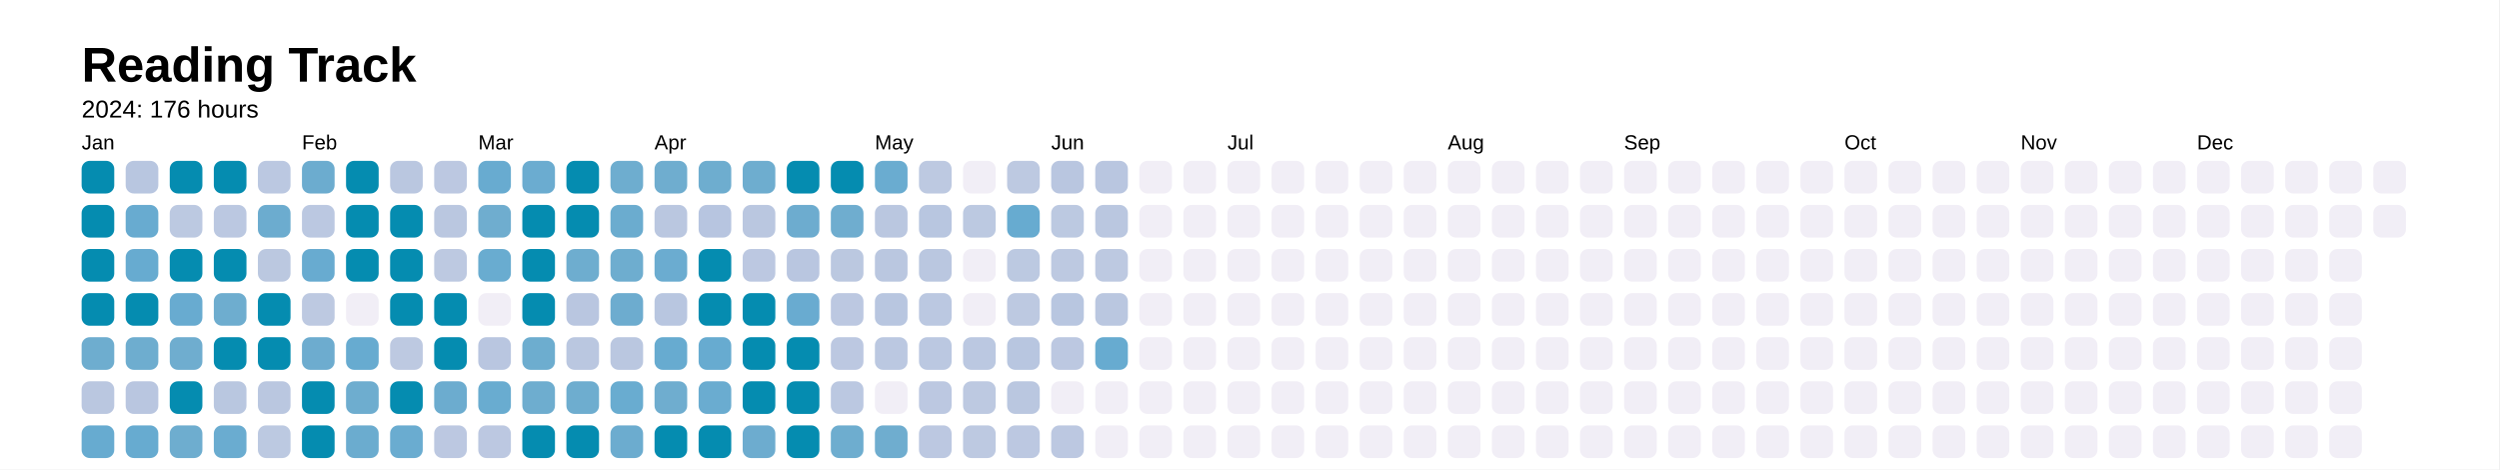
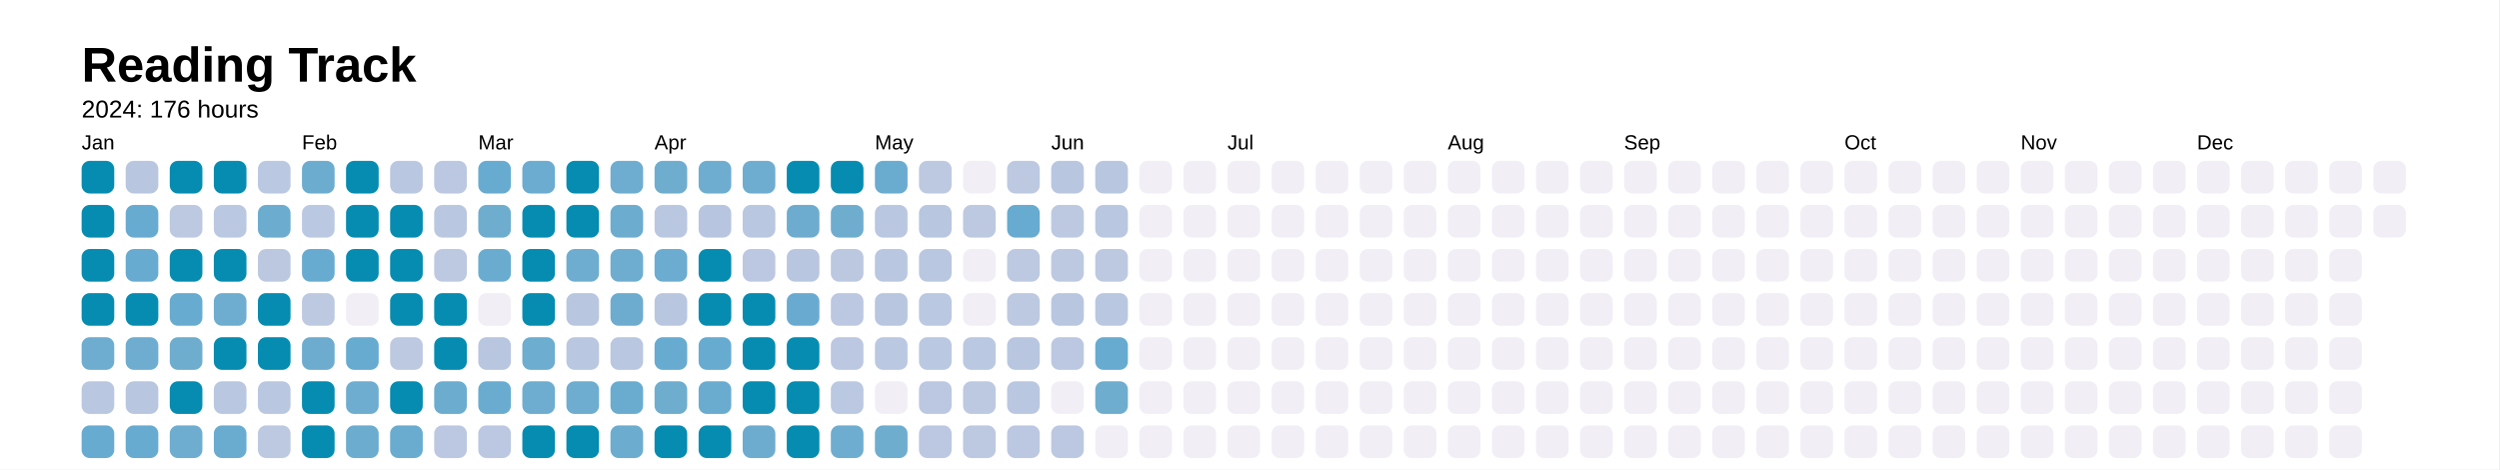
<svg xmlns="http://www.w3.org/2000/svg" baseProfile="full" height="57.5mm" version="1.1" viewBox="0,0,306.2,57.5" width="306.2mm">
  <defs />
  <rect fill="#FFFFFF" height="57.5" width="306.2" x="0" y="0" />
  <text fill="#000000" style="font-size:6px; font-family:Arial; font-weight:bold;" x="10" y="10">Reading Track</text>
  <text fill="#000000" style="font-size:3px; font-family:Arial;" x="10" y="14.4">2024: 176 hours</text>
  <text fill="#000000" style="font-size:2.5px; font-family:Arial" x="10" y="18.3">Jan</text>
  <rect fill="#058cb0" height="4" rx="1" ry="1" width="4" x="10" y="19.7" />
  <rect fill="#058cb0" height="4" rx="1" ry="1" width="4" x="10" y="25.1" />
  <rect fill="#058cb0" height="4" rx="1" ry="1" width="4" x="10" y="30.5" />
  <rect fill="#058cb0" height="4" rx="1" ry="1" width="4" x="10" y="35.9" />
  <rect fill="#6eadcf" height="4" rx="1" ry="1" width="4" x="10" y="41.3" />
  <rect fill="#bac7e0" height="4" rx="1" ry="1" width="4" x="10" y="46.7" />
  <rect fill="#67abd0" height="4" rx="1" ry="1" width="4" x="10" y="52.1" />
  <rect fill="#b8c6e0" height="4" rx="1" ry="1" width="4" x="15.4" y="19.7" />
  <rect fill="#68abd0" height="4" rx="1" ry="1" width="4" x="15.4" y="25.1" />
  <rect fill="#67abd0" height="4" rx="1" ry="1" width="4" x="15.4" y="30.5" />
  <rect fill="#058cb0" height="4" rx="1" ry="1" width="4" x="15.4" y="35.9" />
  <rect fill="#6eadcf" height="4" rx="1" ry="1" width="4" x="15.4" y="41.3" />
  <rect fill="#b9c6e0" height="4" rx="1" ry="1" width="4" x="15.4" y="46.7" />
  <rect fill="#67abd0" height="4" rx="1" ry="1" width="4" x="15.4" y="52.1" />
  <rect fill="#058cb0" height="4" rx="1" ry="1" width="4" x="20.8" y="19.7" />
  <rect fill="#bcc9e1" height="4" rx="1" ry="1" width="4" x="20.8" y="25.1" />
  <rect fill="#058cb0" height="4" rx="1" ry="1" width="4" x="20.8" y="30.5" />
  <rect fill="#68abd0" height="4" rx="1" ry="1" width="4" x="20.8" y="35.9" />
  <rect fill="#6fadcf" height="4" rx="1" ry="1" width="4" x="20.8" y="41.3" />
  <rect fill="#058cb0" height="4" rx="1" ry="1" width="4" x="20.8" y="46.7" />
  <rect fill="#6eadcf" height="4" rx="1" ry="1" width="4" x="20.8" y="52.1" />
  <rect fill="#058cb0" height="4" rx="1" ry="1" width="4" x="26.2" y="19.7" />
  <rect fill="#bbc8e1" height="4" rx="1" ry="1" width="4" x="26.2" y="25.1" />
  <rect fill="#058cb0" height="4" rx="1" ry="1" width="4" x="26.2" y="30.5" />
  <rect fill="#6eadcf" height="4" rx="1" ry="1" width="4" x="26.2" y="35.9" />
  <rect fill="#058cb0" height="4" rx="1" ry="1" width="4" x="26.2" y="41.3" />
  <rect fill="#b9c7e0" height="4" rx="1" ry="1" width="4" x="26.2" y="46.7" />
  <rect fill="#6aacd0" height="4" rx="1" ry="1" width="4" x="26.2" y="52.1" />
  <rect fill="#bbc8e1" height="4" rx="1" ry="1" width="4" x="31.6" y="19.7" />
  <rect fill="#6caccf" height="4" rx="1" ry="1" width="4" x="31.6" y="25.1" />
  <rect fill="#bbc8e0" height="4" rx="1" ry="1" width="4" x="31.6" y="30.5" />
  <rect fill="#058cb0" height="4" rx="1" ry="1" width="4" x="31.6" y="35.9" />
  <rect fill="#058cb0" height="4" rx="1" ry="1" width="4" x="31.6" y="41.3" />
  <rect fill="#bac7e0" height="4" rx="1" ry="1" width="4" x="31.6" y="46.7" />
  <rect fill="#bcc9e1" height="4" rx="1" ry="1" width="4" x="31.6" y="52.1" />
  <text fill="#000000" style="font-size:2.5px; font-family:Arial" x="37.0" y="18.3">Feb</text>
  <rect fill="#6caccf" height="4" rx="1" ry="1" width="4" x="37.0" y="19.7" />
  <rect fill="#bbc8e1" height="4" rx="1" ry="1" width="4" x="37.0" y="25.1" />
  <rect fill="#68abd0" height="4" rx="1" ry="1" width="4" x="37.0" y="30.5" />
  <rect fill="#bdc9e1" height="4" rx="1" ry="1" width="4" x="37.0" y="35.9" />
  <rect fill="#6daccf" height="4" rx="1" ry="1" width="4" x="37.0" y="41.3" />
  <rect fill="#058cb0" height="4" rx="1" ry="1" width="4" x="37.0" y="46.7" />
  <rect fill="#058cb0" height="4" rx="1" ry="1" width="4" x="37.0" y="52.1" />
  <rect fill="#058cb0" height="4" rx="1" ry="1" width="4" x="42.4" y="19.7" />
  <rect fill="#058cb0" height="4" rx="1" ry="1" width="4" x="42.4" y="25.1" />
  <rect fill="#058cb0" height="4" rx="1" ry="1" width="4" x="42.4" y="30.5" />
  <rect fill="#f1eef6" height="4" rx="1" ry="1" width="4" x="42.4" y="35.9" />
  <rect fill="#67abd0" height="4" rx="1" ry="1" width="4" x="42.4" y="41.3" />
  <rect fill="#6eadcf" height="4" rx="1" ry="1" width="4" x="42.4" y="46.7" />
  <rect fill="#6baccf" height="4" rx="1" ry="1" width="4" x="42.4" y="52.1" />
  <rect fill="#bac7e0" height="4" rx="1" ry="1" width="4" x="47.8" y="19.7" />
  <rect fill="#058cb0" height="4" rx="1" ry="1" width="4" x="47.8" y="25.1" />
  <rect fill="#058cb0" height="4" rx="1" ry="1" width="4" x="47.8" y="30.5" />
  <rect fill="#058cb0" height="4" rx="1" ry="1" width="4" x="47.8" y="35.9" />
  <rect fill="#bdc9e1" height="4" rx="1" ry="1" width="4" x="47.8" y="41.3" />
  <rect fill="#058cb0" height="4" rx="1" ry="1" width="4" x="47.8" y="46.7" />
  <rect fill="#6aacd0" height="4" rx="1" ry="1" width="4" x="47.8" y="52.1" />
  <rect fill="#bcc8e1" height="4" rx="1" ry="1" width="4" x="53.2" y="19.7" />
  <rect fill="#bac7e0" height="4" rx="1" ry="1" width="4" x="53.2" y="25.1" />
  <rect fill="#bdc9e1" height="4" rx="1" ry="1" width="4" x="53.2" y="30.5" />
  <rect fill="#058cb0" height="4" rx="1" ry="1" width="4" x="53.2" y="35.9" />
  <rect fill="#058cb0" height="4" rx="1" ry="1" width="4" x="53.2" y="41.3" />
  <rect fill="#6caccf" height="4" rx="1" ry="1" width="4" x="53.2" y="46.7" />
  <rect fill="#bcc8e1" height="4" rx="1" ry="1" width="4" x="53.2" y="52.1" />
  <text fill="#000000" style="font-size:2.5px; font-family:Arial" x="58.6" y="18.3">Mar</text>
  <rect fill="#68abd0" height="4" rx="1" ry="1" width="4" x="58.6" y="19.7" />
  <rect fill="#6fadcf" height="4" rx="1" ry="1" width="4" x="58.6" y="25.1" />
  <rect fill="#69acd0" height="4" rx="1" ry="1" width="4" x="58.6" y="30.5" />
  <rect fill="#f1eef6" height="4" rx="1" ry="1" width="4" x="58.6" y="35.9" />
  <rect fill="#b9c6e0" height="4" rx="1" ry="1" width="4" x="58.6" y="41.3" />
  <rect fill="#69acd0" height="4" rx="1" ry="1" width="4" x="58.6" y="46.7" />
  <rect fill="#bcc8e1" height="4" rx="1" ry="1" width="4" x="58.6" y="52.1" />
  <rect fill="#6bacd0" height="4" rx="1" ry="1" width="4" x="64" y="19.7" />
  <rect fill="#058cb0" height="4" rx="1" ry="1" width="4" x="64" y="25.1" />
  <rect fill="#058cb0" height="4" rx="1" ry="1" width="4" x="64" y="30.5" />
  <rect fill="#058cb0" height="4" rx="1" ry="1" width="4" x="64" y="35.9" />
  <rect fill="#6dadcf" height="4" rx="1" ry="1" width="4" x="64" y="41.3" />
  <rect fill="#6eadcf" height="4" rx="1" ry="1" width="4" x="64" y="46.7" />
  <rect fill="#058cb0" height="4" rx="1" ry="1" width="4" x="64" y="52.1" />
  <rect fill="#058cb0" height="4" rx="1" ry="1" width="4" x="69.4" y="19.7" />
  <rect fill="#058cb0" height="4" rx="1" ry="1" width="4" x="69.4" y="25.1" />
  <rect fill="#6eadcf" height="4" rx="1" ry="1" width="4" x="69.4" y="30.5" />
  <rect fill="#b9c6e0" height="4" rx="1" ry="1" width="4" x="69.4" y="35.9" />
  <rect fill="#bac7e0" height="4" rx="1" ry="1" width="4" x="69.4" y="41.3" />
  <rect fill="#6eadcf" height="4" rx="1" ry="1" width="4" x="69.4" y="46.7" />
  <rect fill="#058cb0" height="4" rx="1" ry="1" width="4" x="69.4" y="52.1" />
  <rect fill="#6eadcf" height="4" rx="1" ry="1" width="4" x="74.8" y="19.7" />
  <rect fill="#6baccf" height="4" rx="1" ry="1" width="4" x="74.8" y="25.1" />
  <rect fill="#6eadcf" height="4" rx="1" ry="1" width="4" x="74.8" y="30.5" />
  <rect fill="#6daccf" height="4" rx="1" ry="1" width="4" x="74.8" y="35.9" />
  <rect fill="#bac7e0" height="4" rx="1" ry="1" width="4" x="74.8" y="41.3" />
  <rect fill="#69acd0" height="4" rx="1" ry="1" width="4" x="74.8" y="46.7" />
  <rect fill="#6caccf" height="4" rx="1" ry="1" width="4" x="74.8" y="52.1" />
  <text fill="#000000" style="font-size:2.5px; font-family:Arial" x="80.2" y="18.3">Apr</text>
  <rect fill="#6fadcf" height="4" rx="1" ry="1" width="4" x="80.2" y="19.7" />
  <rect fill="#bac7e0" height="4" rx="1" ry="1" width="4" x="80.2" y="25.1" />
  <rect fill="#6bacd0" height="4" rx="1" ry="1" width="4" x="80.2" y="30.5" />
  <rect fill="#b8c6e0" height="4" rx="1" ry="1" width="4" x="80.2" y="35.9" />
  <rect fill="#67abd0" height="4" rx="1" ry="1" width="4" x="80.2" y="41.3" />
  <rect fill="#6fadcf" height="4" rx="1" ry="1" width="4" x="80.2" y="46.7" />
  <rect fill="#058cb0" height="4" rx="1" ry="1" width="4" x="80.2" y="52.1" />
  <rect fill="#6eadcf" height="4" rx="1" ry="1" width="4" x="85.6" y="19.7" />
  <rect fill="#b7c5e0" height="4" rx="1" ry="1" width="4" x="85.6" y="25.1" />
  <rect fill="#058cb0" height="4" rx="1" ry="1" width="4" x="85.6" y="30.5" />
  <rect fill="#058cb0" height="4" rx="1" ry="1" width="4" x="85.6" y="35.9" />
  <rect fill="#67abd0" height="4" rx="1" ry="1" width="4" x="85.6" y="41.3" />
  <rect fill="#6aacd0" height="4" rx="1" ry="1" width="4" x="85.6" y="46.7" />
  <rect fill="#058cb0" height="4" rx="1" ry="1" width="4" x="85.6" y="52.1" />
  <rect fill="#6eadcf" height="4" rx="1" ry="1" width="4" x="91" y="19.7" />
  <rect fill="#bac7e0" height="4" rx="1" ry="1" width="4" x="91" y="25.1" />
  <rect fill="#bcc8e1" height="4" rx="1" ry="1" width="4" x="91" y="30.5" />
  <rect fill="#058cb0" height="4" rx="1" ry="1" width="4" x="91" y="35.9" />
  <rect fill="#058cb0" height="4" rx="1" ry="1" width="4" x="91" y="41.3" />
  <rect fill="#058cb0" height="4" rx="1" ry="1" width="4" x="91" y="46.7" />
  <rect fill="#6daccf" height="4" rx="1" ry="1" width="4" x="91" y="52.1" />
  <rect fill="#058cb0" height="4" rx="1" ry="1" width="4" x="96.4" y="19.7" />
  <rect fill="#6daccf" height="4" rx="1" ry="1" width="4" x="96.4" y="25.1" />
  <rect fill="#b9c6e0" height="4" rx="1" ry="1" width="4" x="96.4" y="30.5" />
  <rect fill="#69abd0" height="4" rx="1" ry="1" width="4" x="96.4" y="35.9" />
  <rect fill="#058cb0" height="4" rx="1" ry="1" width="4" x="96.4" y="41.3" />
  <rect fill="#058cb0" height="4" rx="1" ry="1" width="4" x="96.4" y="46.7" />
  <rect fill="#058cb0" height="4" rx="1" ry="1" width="4" x="96.4" y="52.1" />
  <rect fill="#058cb0" height="4" rx="1" ry="1" width="4" x="101.8" y="19.7" />
  <rect fill="#6fadcf" height="4" rx="1" ry="1" width="4" x="101.8" y="25.1" />
  <rect fill="#bbc8e0" height="4" rx="1" ry="1" width="4" x="101.8" y="30.5" />
  <rect fill="#bcc8e1" height="4" rx="1" ry="1" width="4" x="101.8" y="35.9" />
  <rect fill="#bcc8e1" height="4" rx="1" ry="1" width="4" x="101.8" y="41.3" />
  <rect fill="#bbc8e1" height="4" rx="1" ry="1" width="4" x="101.8" y="46.7" />
  <rect fill="#6eadcf" height="4" rx="1" ry="1" width="4" x="101.8" y="52.1" />
  <text fill="#000000" style="font-size:2.5px; font-family:Arial" x="107.2" y="18.3">May</text>
  <rect fill="#6aacd0" height="4" rx="1" ry="1" width="4" x="107.2" y="19.7" />
  <rect fill="#bac7e0" height="4" rx="1" ry="1" width="4" x="107.2" y="25.1" />
  <rect fill="#bac7e0" height="4" rx="1" ry="1" width="4" x="107.2" y="30.5" />
  <rect fill="#b8c6e0" height="4" rx="1" ry="1" width="4" x="107.2" y="35.9" />
  <rect fill="#bbc8e1" height="4" rx="1" ry="1" width="4" x="107.2" y="41.3" />
  <rect fill="#f1eef6" height="4" rx="1" ry="1" width="4" x="107.2" y="46.7" />
  <rect fill="#6fadcf" height="4" rx="1" ry="1" width="4" x="107.2" y="52.1" />
  <rect fill="#bdc9e1" height="4" rx="1" ry="1" width="4" x="112.6" y="19.7" />
  <rect fill="#b8c6e0" height="4" rx="1" ry="1" width="4" x="112.6" y="25.1" />
  <rect fill="#bac7e0" height="4" rx="1" ry="1" width="4" x="112.6" y="30.5" />
  <rect fill="#bbc8e1" height="4" rx="1" ry="1" width="4" x="112.6" y="35.9" />
  <rect fill="#bbc8e1" height="4" rx="1" ry="1" width="4" x="112.6" y="41.3" />
  <rect fill="#bcc8e1" height="4" rx="1" ry="1" width="4" x="112.6" y="46.7" />
  <rect fill="#bcc8e1" height="4" rx="1" ry="1" width="4" x="112.6" y="52.1" />
  <rect fill="#f1eef6" height="4" rx="1" ry="1" width="4" x="118" y="19.7" />
  <rect fill="#bcc9e1" height="4" rx="1" ry="1" width="4" x="118" y="25.1" />
  <rect fill="#f1eef6" height="4" rx="1" ry="1" width="4" x="118" y="30.5" />
  <rect fill="#f1eef6" height="4" rx="1" ry="1" width="4" x="118" y="35.9" />
  <rect fill="#bbc8e1" height="4" rx="1" ry="1" width="4" x="118" y="41.3" />
  <rect fill="#bdc9e1" height="4" rx="1" ry="1" width="4" x="118" y="46.7" />
  <rect fill="#bdc9e1" height="4" rx="1" ry="1" width="4" x="118" y="52.1" />
  <rect fill="#bdc9e1" height="4" rx="1" ry="1" width="4" x="123.4" y="19.7" />
  <rect fill="#67abd0" height="4" rx="1" ry="1" width="4" x="123.4" y="25.1" />
  <rect fill="#bcc9e1" height="4" rx="1" ry="1" width="4" x="123.4" y="30.5" />
  <rect fill="#bdc9e1" height="4" rx="1" ry="1" width="4" x="123.4" y="35.9" />
  <rect fill="#b8c6e0" height="4" rx="1" ry="1" width="4" x="123.4" y="41.3" />
  <rect fill="#bac7e0" height="4" rx="1" ry="1" width="4" x="123.4" y="46.7" />
  <rect fill="#bcc8e1" height="4" rx="1" ry="1" width="4" x="123.4" y="52.1" />
  <text fill="#000000" style="font-size:2.5px; font-family:Arial" x="128.8" y="18.3">Jun</text>
  <rect fill="#b9c6e0" height="4" rx="1" ry="1" width="4" x="128.8" y="19.7" />
  <rect fill="#bcc9e1" height="4" rx="1" ry="1" width="4" x="128.8" y="25.1" />
  <rect fill="#bdc9e1" height="4" rx="1" ry="1" width="4" x="128.8" y="30.5" />
  <rect fill="#b8c6e0" height="4" rx="1" ry="1" width="4" x="128.8" y="35.9" />
  <rect fill="#bcc8e1" height="4" rx="1" ry="1" width="4" x="128.8" y="41.3" />
  <rect fill="#f1eef6" height="4" rx="1" ry="1" width="4" x="128.8" y="46.7" />
  <rect fill="#bcc8e1" height="4" rx="1" ry="1" width="4" x="128.8" y="52.1" />
  <rect fill="#b9c6e0" height="4" rx="1" ry="1" width="4" x="134.2" y="19.7" />
  <rect fill="#bac7e0" height="4" rx="1" ry="1" width="4" x="134.2" y="25.1" />
  <rect fill="#bdc9e1" height="4" rx="1" ry="1" width="4" x="134.2" y="30.5" />
  <rect fill="#bac7e0" height="4" rx="1" ry="1" width="4" x="134.2" y="35.9" />
  <rect fill="#67abd0" height="4" rx="1" ry="1" width="4" x="134.2" y="41.3" />
-   <rect fill="#f1eef6" height="4" rx="1" ry="1" width="4" x="134.2" y="46.7" />
+   <rect fill="#6fadcf" height="4" rx="1" ry="1" width="4" x="134.2" y="46.7" />
  <rect fill="#f1eef6" height="4" rx="1" ry="1" width="4" x="134.2" y="52.1" />
  <rect fill="#f1eef6" height="4" rx="1" ry="1" width="4" x="139.6" y="19.7" />
  <rect fill="#f1eef6" height="4" rx="1" ry="1" width="4" x="139.6" y="25.1" />
  <rect fill="#f1eef6" height="4" rx="1" ry="1" width="4" x="139.6" y="30.5" />
  <rect fill="#f1eef6" height="4" rx="1" ry="1" width="4" x="139.6" y="35.9" />
  <rect fill="#f1eef6" height="4" rx="1" ry="1" width="4" x="139.6" y="41.3" />
  <rect fill="#f1eef6" height="4" rx="1" ry="1" width="4" x="139.6" y="46.7" />
  <rect fill="#f1eef6" height="4" rx="1" ry="1" width="4" x="139.6" y="52.1" />
  <rect fill="#f1eef6" height="4" rx="1" ry="1" width="4" x="145" y="19.7" />
  <rect fill="#f1eef6" height="4" rx="1" ry="1" width="4" x="145" y="25.1" />
  <rect fill="#f1eef6" height="4" rx="1" ry="1" width="4" x="145" y="30.5" />
  <rect fill="#f1eef6" height="4" rx="1" ry="1" width="4" x="145" y="35.9" />
  <rect fill="#f1eef6" height="4" rx="1" ry="1" width="4" x="145" y="41.3" />
  <rect fill="#f1eef6" height="4" rx="1" ry="1" width="4" x="145" y="46.7" />
  <rect fill="#f1eef6" height="4" rx="1" ry="1" width="4" x="145" y="52.1" />
  <text fill="#000000" style="font-size:2.5px; font-family:Arial" x="150.4" y="18.3">Jul</text>
  <rect fill="#f1eef6" height="4" rx="1" ry="1" width="4" x="150.4" y="19.7" />
  <rect fill="#f1eef6" height="4" rx="1" ry="1" width="4" x="150.4" y="25.1" />
  <rect fill="#f1eef6" height="4" rx="1" ry="1" width="4" x="150.4" y="30.5" />
  <rect fill="#f1eef6" height="4" rx="1" ry="1" width="4" x="150.4" y="35.9" />
  <rect fill="#f1eef6" height="4" rx="1" ry="1" width="4" x="150.4" y="41.3" />
  <rect fill="#f1eef6" height="4" rx="1" ry="1" width="4" x="150.4" y="46.7" />
  <rect fill="#f1eef6" height="4" rx="1" ry="1" width="4" x="150.4" y="52.1" />
  <rect fill="#f1eef6" height="4" rx="1" ry="1" width="4" x="155.8" y="19.7" />
  <rect fill="#f1eef6" height="4" rx="1" ry="1" width="4" x="155.8" y="25.1" />
  <rect fill="#f1eef6" height="4" rx="1" ry="1" width="4" x="155.8" y="30.5" />
  <rect fill="#f1eef6" height="4" rx="1" ry="1" width="4" x="155.8" y="35.9" />
  <rect fill="#f1eef6" height="4" rx="1" ry="1" width="4" x="155.8" y="41.3" />
  <rect fill="#f1eef6" height="4" rx="1" ry="1" width="4" x="155.8" y="46.7" />
  <rect fill="#f1eef6" height="4" rx="1" ry="1" width="4" x="155.8" y="52.1" />
  <rect fill="#f1eef6" height="4" rx="1" ry="1" width="4" x="161.2" y="19.7" />
  <rect fill="#f1eef6" height="4" rx="1" ry="1" width="4" x="161.2" y="25.1" />
  <rect fill="#f1eef6" height="4" rx="1" ry="1" width="4" x="161.2" y="30.5" />
  <rect fill="#f1eef6" height="4" rx="1" ry="1" width="4" x="161.2" y="35.9" />
  <rect fill="#f1eef6" height="4" rx="1" ry="1" width="4" x="161.2" y="41.3" />
  <rect fill="#f1eef6" height="4" rx="1" ry="1" width="4" x="161.2" y="46.7" />
  <rect fill="#f1eef6" height="4" rx="1" ry="1" width="4" x="161.2" y="52.1" />
  <rect fill="#f1eef6" height="4" rx="1" ry="1" width="4" x="166.6" y="19.7" />
  <rect fill="#f1eef6" height="4" rx="1" ry="1" width="4" x="166.6" y="25.1" />
  <rect fill="#f1eef6" height="4" rx="1" ry="1" width="4" x="166.6" y="30.5" />
  <rect fill="#f1eef6" height="4" rx="1" ry="1" width="4" x="166.6" y="35.9" />
  <rect fill="#f1eef6" height="4" rx="1" ry="1" width="4" x="166.6" y="41.3" />
  <rect fill="#f1eef6" height="4" rx="1" ry="1" width="4" x="166.6" y="46.7" />
  <rect fill="#f1eef6" height="4" rx="1" ry="1" width="4" x="166.6" y="52.1" />
  <rect fill="#f1eef6" height="4" rx="1" ry="1" width="4" x="172" y="19.7" />
  <rect fill="#f1eef6" height="4" rx="1" ry="1" width="4" x="172" y="25.1" />
  <rect fill="#f1eef6" height="4" rx="1" ry="1" width="4" x="172" y="30.5" />
  <rect fill="#f1eef6" height="4" rx="1" ry="1" width="4" x="172" y="35.9" />
  <rect fill="#f1eef6" height="4" rx="1" ry="1" width="4" x="172" y="41.3" />
  <rect fill="#f1eef6" height="4" rx="1" ry="1" width="4" x="172" y="46.7" />
  <rect fill="#f1eef6" height="4" rx="1" ry="1" width="4" x="172" y="52.1" />
  <text fill="#000000" style="font-size:2.5px; font-family:Arial" x="177.4" y="18.3">Aug</text>
  <rect fill="#f1eef6" height="4" rx="1" ry="1" width="4" x="177.4" y="19.7" />
  <rect fill="#f1eef6" height="4" rx="1" ry="1" width="4" x="177.4" y="25.1" />
  <rect fill="#f1eef6" height="4" rx="1" ry="1" width="4" x="177.4" y="30.5" />
  <rect fill="#f1eef6" height="4" rx="1" ry="1" width="4" x="177.4" y="35.9" />
  <rect fill="#f1eef6" height="4" rx="1" ry="1" width="4" x="177.4" y="41.3" />
  <rect fill="#f1eef6" height="4" rx="1" ry="1" width="4" x="177.4" y="46.7" />
  <rect fill="#f1eef6" height="4" rx="1" ry="1" width="4" x="177.4" y="52.1" />
  <rect fill="#f1eef6" height="4" rx="1" ry="1" width="4" x="182.8" y="19.7" />
  <rect fill="#f1eef6" height="4" rx="1" ry="1" width="4" x="182.8" y="25.1" />
  <rect fill="#f1eef6" height="4" rx="1" ry="1" width="4" x="182.8" y="30.5" />
  <rect fill="#f1eef6" height="4" rx="1" ry="1" width="4" x="182.8" y="35.9" />
  <rect fill="#f1eef6" height="4" rx="1" ry="1" width="4" x="182.8" y="41.3" />
  <rect fill="#f1eef6" height="4" rx="1" ry="1" width="4" x="182.8" y="46.7" />
  <rect fill="#f1eef6" height="4" rx="1" ry="1" width="4" x="182.8" y="52.1" />
  <rect fill="#f1eef6" height="4" rx="1" ry="1" width="4" x="188.2" y="19.7" />
  <rect fill="#f1eef6" height="4" rx="1" ry="1" width="4" x="188.2" y="25.1" />
  <rect fill="#f1eef6" height="4" rx="1" ry="1" width="4" x="188.2" y="30.5" />
  <rect fill="#f1eef6" height="4" rx="1" ry="1" width="4" x="188.2" y="35.9" />
  <rect fill="#f1eef6" height="4" rx="1" ry="1" width="4" x="188.2" y="41.3" />
  <rect fill="#f1eef6" height="4" rx="1" ry="1" width="4" x="188.2" y="46.7" />
  <rect fill="#f1eef6" height="4" rx="1" ry="1" width="4" x="188.2" y="52.1" />
  <rect fill="#f1eef6" height="4" rx="1" ry="1" width="4" x="193.6" y="19.7" />
  <rect fill="#f1eef6" height="4" rx="1" ry="1" width="4" x="193.6" y="25.1" />
  <rect fill="#f1eef6" height="4" rx="1" ry="1" width="4" x="193.6" y="30.5" />
  <rect fill="#f1eef6" height="4" rx="1" ry="1" width="4" x="193.6" y="35.9" />
  <rect fill="#f1eef6" height="4" rx="1" ry="1" width="4" x="193.6" y="41.3" />
  <rect fill="#f1eef6" height="4" rx="1" ry="1" width="4" x="193.6" y="46.7" />
  <rect fill="#f1eef6" height="4" rx="1" ry="1" width="4" x="193.6" y="52.1" />
  <text fill="#000000" style="font-size:2.5px; font-family:Arial" x="199" y="18.3">Sep</text>
  <rect fill="#f1eef6" height="4" rx="1" ry="1" width="4" x="199" y="19.7" />
  <rect fill="#f1eef6" height="4" rx="1" ry="1" width="4" x="199" y="25.1" />
  <rect fill="#f1eef6" height="4" rx="1" ry="1" width="4" x="199" y="30.5" />
  <rect fill="#f1eef6" height="4" rx="1" ry="1" width="4" x="199" y="35.9" />
  <rect fill="#f1eef6" height="4" rx="1" ry="1" width="4" x="199" y="41.3" />
  <rect fill="#f1eef6" height="4" rx="1" ry="1" width="4" x="199" y="46.7" />
  <rect fill="#f1eef6" height="4" rx="1" ry="1" width="4" x="199" y="52.1" />
  <rect fill="#f1eef6" height="4" rx="1" ry="1" width="4" x="204.4" y="19.7" />
  <rect fill="#f1eef6" height="4" rx="1" ry="1" width="4" x="204.4" y="25.1" />
  <rect fill="#f1eef6" height="4" rx="1" ry="1" width="4" x="204.4" y="30.5" />
  <rect fill="#f1eef6" height="4" rx="1" ry="1" width="4" x="204.4" y="35.9" />
  <rect fill="#f1eef6" height="4" rx="1" ry="1" width="4" x="204.4" y="41.3" />
  <rect fill="#f1eef6" height="4" rx="1" ry="1" width="4" x="204.4" y="46.7" />
  <rect fill="#f1eef6" height="4" rx="1" ry="1" width="4" x="204.4" y="52.1" />
  <rect fill="#f1eef6" height="4" rx="1" ry="1" width="4" x="209.8" y="19.7" />
  <rect fill="#f1eef6" height="4" rx="1" ry="1" width="4" x="209.8" y="25.1" />
  <rect fill="#f1eef6" height="4" rx="1" ry="1" width="4" x="209.8" y="30.5" />
  <rect fill="#f1eef6" height="4" rx="1" ry="1" width="4" x="209.8" y="35.9" />
  <rect fill="#f1eef6" height="4" rx="1" ry="1" width="4" x="209.8" y="41.3" />
  <rect fill="#f1eef6" height="4" rx="1" ry="1" width="4" x="209.8" y="46.7" />
  <rect fill="#f1eef6" height="4" rx="1" ry="1" width="4" x="209.8" y="52.1" />
  <rect fill="#f1eef6" height="4" rx="1" ry="1" width="4" x="215.2" y="19.7" />
  <rect fill="#f1eef6" height="4" rx="1" ry="1" width="4" x="215.2" y="25.1" />
  <rect fill="#f1eef6" height="4" rx="1" ry="1" width="4" x="215.2" y="30.5" />
  <rect fill="#f1eef6" height="4" rx="1" ry="1" width="4" x="215.2" y="35.9" />
  <rect fill="#f1eef6" height="4" rx="1" ry="1" width="4" x="215.2" y="41.3" />
  <rect fill="#f1eef6" height="4" rx="1" ry="1" width="4" x="215.2" y="46.7" />
  <rect fill="#f1eef6" height="4" rx="1" ry="1" width="4" x="215.2" y="52.1" />
  <rect fill="#f1eef6" height="4" rx="1" ry="1" width="4" x="220.6" y="19.7" />
  <rect fill="#f1eef6" height="4" rx="1" ry="1" width="4" x="220.6" y="25.1" />
  <rect fill="#f1eef6" height="4" rx="1" ry="1" width="4" x="220.6" y="30.5" />
  <rect fill="#f1eef6" height="4" rx="1" ry="1" width="4" x="220.6" y="35.9" />
  <rect fill="#f1eef6" height="4" rx="1" ry="1" width="4" x="220.6" y="41.3" />
  <rect fill="#f1eef6" height="4" rx="1" ry="1" width="4" x="220.6" y="46.7" />
  <rect fill="#f1eef6" height="4" rx="1" ry="1" width="4" x="220.6" y="52.1" />
  <text fill="#000000" style="font-size:2.5px; font-family:Arial" x="226" y="18.3">Oct</text>
  <rect fill="#f1eef6" height="4" rx="1" ry="1" width="4" x="226" y="19.7" />
  <rect fill="#f1eef6" height="4" rx="1" ry="1" width="4" x="226" y="25.1" />
  <rect fill="#f1eef6" height="4" rx="1" ry="1" width="4" x="226" y="30.5" />
  <rect fill="#f1eef6" height="4" rx="1" ry="1" width="4" x="226" y="35.9" />
  <rect fill="#f1eef6" height="4" rx="1" ry="1" width="4" x="226" y="41.3" />
  <rect fill="#f1eef6" height="4" rx="1" ry="1" width="4" x="226" y="46.7" />
  <rect fill="#f1eef6" height="4" rx="1" ry="1" width="4" x="226" y="52.1" />
  <rect fill="#f1eef6" height="4" rx="1" ry="1" width="4" x="231.4" y="19.7" />
  <rect fill="#f1eef6" height="4" rx="1" ry="1" width="4" x="231.4" y="25.1" />
  <rect fill="#f1eef6" height="4" rx="1" ry="1" width="4" x="231.4" y="30.5" />
  <rect fill="#f1eef6" height="4" rx="1" ry="1" width="4" x="231.4" y="35.9" />
  <rect fill="#f1eef6" height="4" rx="1" ry="1" width="4" x="231.4" y="41.3" />
  <rect fill="#f1eef6" height="4" rx="1" ry="1" width="4" x="231.4" y="46.7" />
  <rect fill="#f1eef6" height="4" rx="1" ry="1" width="4" x="231.4" y="52.1" />
  <rect fill="#f1eef6" height="4" rx="1" ry="1" width="4" x="236.8" y="19.7" />
  <rect fill="#f1eef6" height="4" rx="1" ry="1" width="4" x="236.8" y="25.1" />
  <rect fill="#f1eef6" height="4" rx="1" ry="1" width="4" x="236.8" y="30.5" />
  <rect fill="#f1eef6" height="4" rx="1" ry="1" width="4" x="236.8" y="35.9" />
  <rect fill="#f1eef6" height="4" rx="1" ry="1" width="4" x="236.8" y="41.3" />
  <rect fill="#f1eef6" height="4" rx="1" ry="1" width="4" x="236.8" y="46.7" />
  <rect fill="#f1eef6" height="4" rx="1" ry="1" width="4" x="236.8" y="52.1" />
  <rect fill="#f1eef6" height="4" rx="1" ry="1" width="4" x="242.2" y="19.7" />
  <rect fill="#f1eef6" height="4" rx="1" ry="1" width="4" x="242.2" y="25.1" />
  <rect fill="#f1eef6" height="4" rx="1" ry="1" width="4" x="242.2" y="30.5" />
  <rect fill="#f1eef6" height="4" rx="1" ry="1" width="4" x="242.2" y="35.9" />
  <rect fill="#f1eef6" height="4" rx="1" ry="1" width="4" x="242.2" y="41.3" />
  <rect fill="#f1eef6" height="4" rx="1" ry="1" width="4" x="242.2" y="46.7" />
  <rect fill="#f1eef6" height="4" rx="1" ry="1" width="4" x="242.2" y="52.1" />
  <text fill="#000000" style="font-size:2.5px; font-family:Arial" x="247.6" y="18.3">Nov</text>
  <rect fill="#f1eef6" height="4" rx="1" ry="1" width="4" x="247.6" y="19.7" />
  <rect fill="#f1eef6" height="4" rx="1" ry="1" width="4" x="247.6" y="25.1" />
  <rect fill="#f1eef6" height="4" rx="1" ry="1" width="4" x="247.6" y="30.5" />
  <rect fill="#f1eef6" height="4" rx="1" ry="1" width="4" x="247.6" y="35.9" />
  <rect fill="#f1eef6" height="4" rx="1" ry="1" width="4" x="247.6" y="41.3" />
  <rect fill="#f1eef6" height="4" rx="1" ry="1" width="4" x="247.6" y="46.7" />
  <rect fill="#f1eef6" height="4" rx="1" ry="1" width="4" x="247.6" y="52.1" />
  <rect fill="#f1eef6" height="4" rx="1" ry="1" width="4" x="253" y="19.7" />
  <rect fill="#f1eef6" height="4" rx="1" ry="1" width="4" x="253" y="25.1" />
  <rect fill="#f1eef6" height="4" rx="1" ry="1" width="4" x="253" y="30.5" />
  <rect fill="#f1eef6" height="4" rx="1" ry="1" width="4" x="253" y="35.9" />
  <rect fill="#f1eef6" height="4" rx="1" ry="1" width="4" x="253" y="41.3" />
  <rect fill="#f1eef6" height="4" rx="1" ry="1" width="4" x="253" y="46.7" />
  <rect fill="#f1eef6" height="4" rx="1" ry="1" width="4" x="253" y="52.1" />
  <rect fill="#f1eef6" height="4" rx="1" ry="1" width="4" x="258.4" y="19.7" />
  <rect fill="#f1eef6" height="4" rx="1" ry="1" width="4" x="258.4" y="25.1" />
  <rect fill="#f1eef6" height="4" rx="1" ry="1" width="4" x="258.4" y="30.5" />
  <rect fill="#f1eef6" height="4" rx="1" ry="1" width="4" x="258.4" y="35.9" />
  <rect fill="#f1eef6" height="4" rx="1" ry="1" width="4" x="258.4" y="41.3" />
  <rect fill="#f1eef6" height="4" rx="1" ry="1" width="4" x="258.4" y="46.7" />
  <rect fill="#f1eef6" height="4" rx="1" ry="1" width="4" x="258.4" y="52.1" />
  <rect fill="#f1eef6" height="4" rx="1" ry="1" width="4" x="263.8" y="19.7" />
  <rect fill="#f1eef6" height="4" rx="1" ry="1" width="4" x="263.8" y="25.1" />
  <rect fill="#f1eef6" height="4" rx="1" ry="1" width="4" x="263.8" y="30.5" />
  <rect fill="#f1eef6" height="4" rx="1" ry="1" width="4" x="263.8" y="35.9" />
  <rect fill="#f1eef6" height="4" rx="1" ry="1" width="4" x="263.8" y="41.3" />
  <rect fill="#f1eef6" height="4" rx="1" ry="1" width="4" x="263.8" y="46.7" />
  <rect fill="#f1eef6" height="4" rx="1" ry="1" width="4" x="263.8" y="52.1" />
  <text fill="#000000" style="font-size:2.5px; font-family:Arial" x="269.2" y="18.3">Dec</text>
  <rect fill="#f1eef6" height="4" rx="1" ry="1" width="4" x="269.2" y="19.7" />
  <rect fill="#f1eef6" height="4" rx="1" ry="1" width="4" x="269.2" y="25.1" />
  <rect fill="#f1eef6" height="4" rx="1" ry="1" width="4" x="269.2" y="30.5" />
  <rect fill="#f1eef6" height="4" rx="1" ry="1" width="4" x="269.2" y="35.9" />
  <rect fill="#f1eef6" height="4" rx="1" ry="1" width="4" x="269.2" y="41.3" />
  <rect fill="#f1eef6" height="4" rx="1" ry="1" width="4" x="269.2" y="46.7" />
  <rect fill="#f1eef6" height="4" rx="1" ry="1" width="4" x="269.2" y="52.1" />
  <rect fill="#f1eef6" height="4" rx="1" ry="1" width="4" x="274.6" y="19.7" />
  <rect fill="#f1eef6" height="4" rx="1" ry="1" width="4" x="274.6" y="25.1" />
  <rect fill="#f1eef6" height="4" rx="1" ry="1" width="4" x="274.6" y="30.5" />
  <rect fill="#f1eef6" height="4" rx="1" ry="1" width="4" x="274.6" y="35.9" />
  <rect fill="#f1eef6" height="4" rx="1" ry="1" width="4" x="274.6" y="41.3" />
  <rect fill="#f1eef6" height="4" rx="1" ry="1" width="4" x="274.6" y="46.7" />
  <rect fill="#f1eef6" height="4" rx="1" ry="1" width="4" x="274.6" y="52.1" />
  <rect fill="#f1eef6" height="4" rx="1" ry="1" width="4" x="280" y="19.7" />
  <rect fill="#f1eef6" height="4" rx="1" ry="1" width="4" x="280" y="25.1" />
  <rect fill="#f1eef6" height="4" rx="1" ry="1" width="4" x="280" y="30.5" />
  <rect fill="#f1eef6" height="4" rx="1" ry="1" width="4" x="280" y="35.9" />
  <rect fill="#f1eef6" height="4" rx="1" ry="1" width="4" x="280" y="41.3" />
  <rect fill="#f1eef6" height="4" rx="1" ry="1" width="4" x="280" y="46.7" />
  <rect fill="#f1eef6" height="4" rx="1" ry="1" width="4" x="280" y="52.1" />
  <rect fill="#f1eef6" height="4" rx="1" ry="1" width="4" x="285.4" y="19.7" />
  <rect fill="#f1eef6" height="4" rx="1" ry="1" width="4" x="285.4" y="25.1" />
  <rect fill="#f1eef6" height="4" rx="1" ry="1" width="4" x="285.4" y="30.5" />
  <rect fill="#f1eef6" height="4" rx="1" ry="1" width="4" x="285.4" y="35.9" />
  <rect fill="#f1eef6" height="4" rx="1" ry="1" width="4" x="285.4" y="41.3" />
  <rect fill="#f1eef6" height="4" rx="1" ry="1" width="4" x="285.4" y="46.7" />
  <rect fill="#f1eef6" height="4" rx="1" ry="1" width="4" x="285.4" y="52.1" />
  <rect fill="#f1eef6" height="4" rx="1" ry="1" width="4" x="290.8" y="19.7" />
  <rect fill="#f1eef6" height="4" rx="1" ry="1" width="4" x="290.8" y="25.1" />
</svg>
